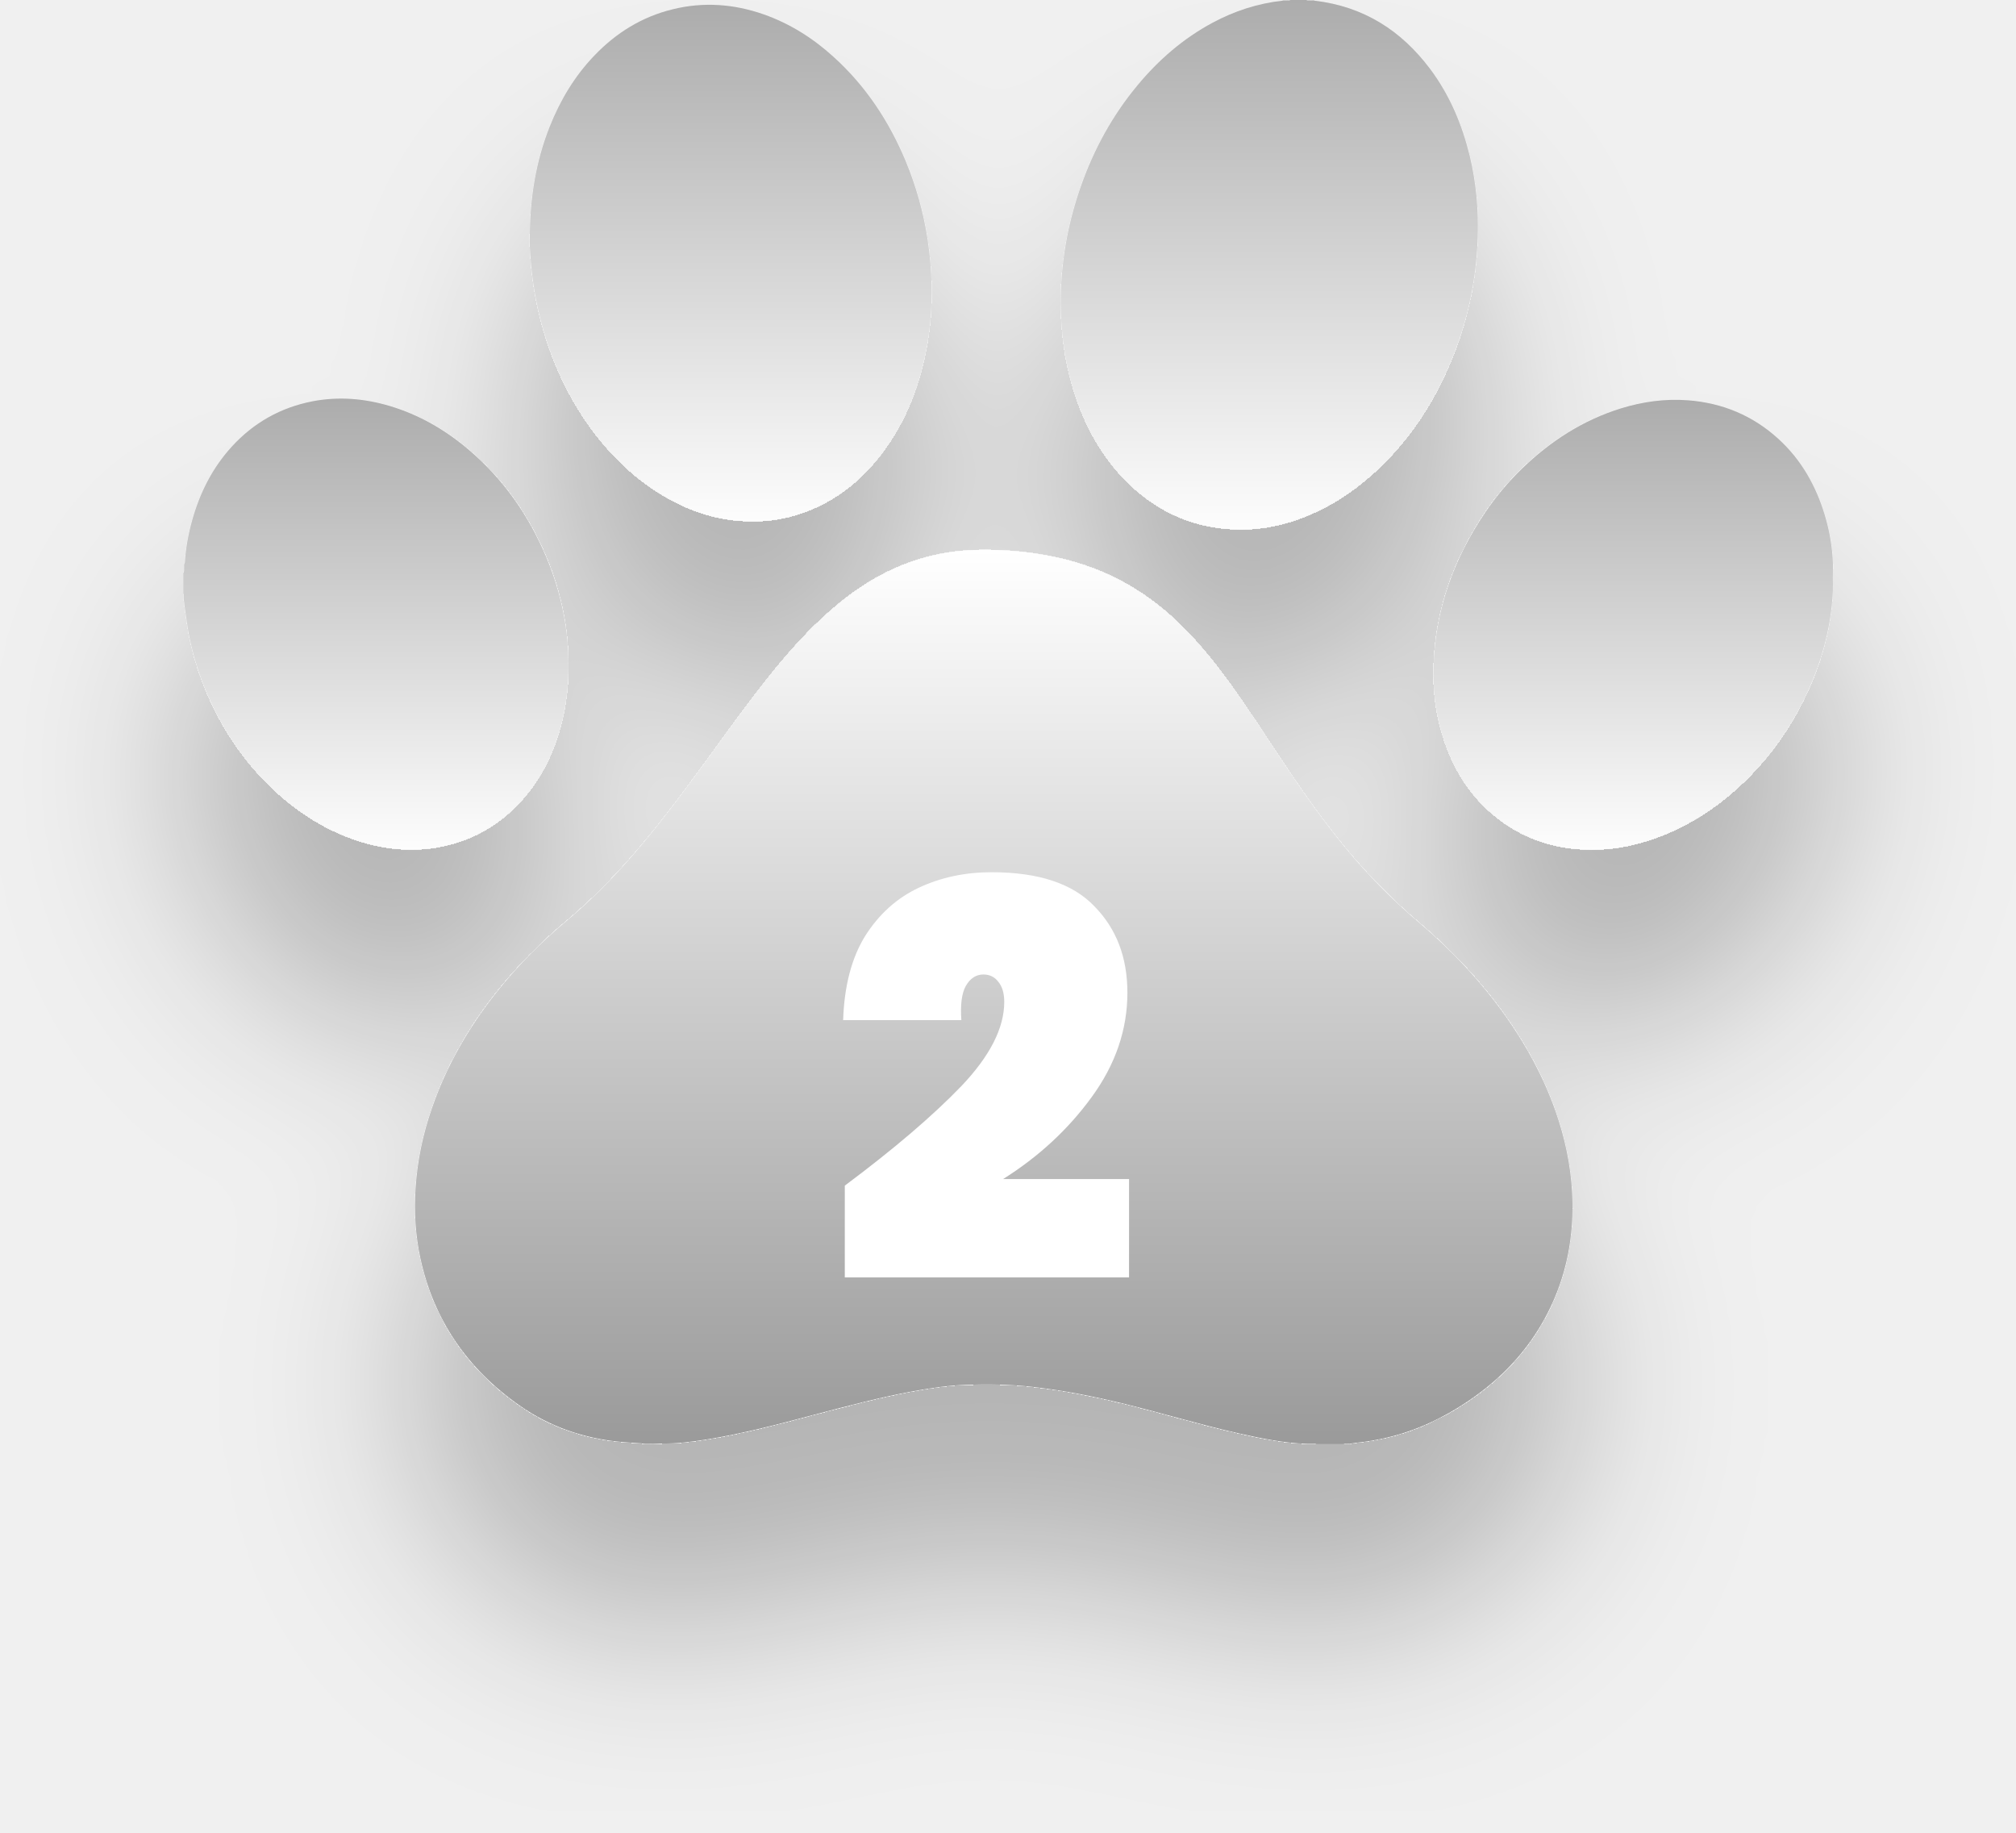
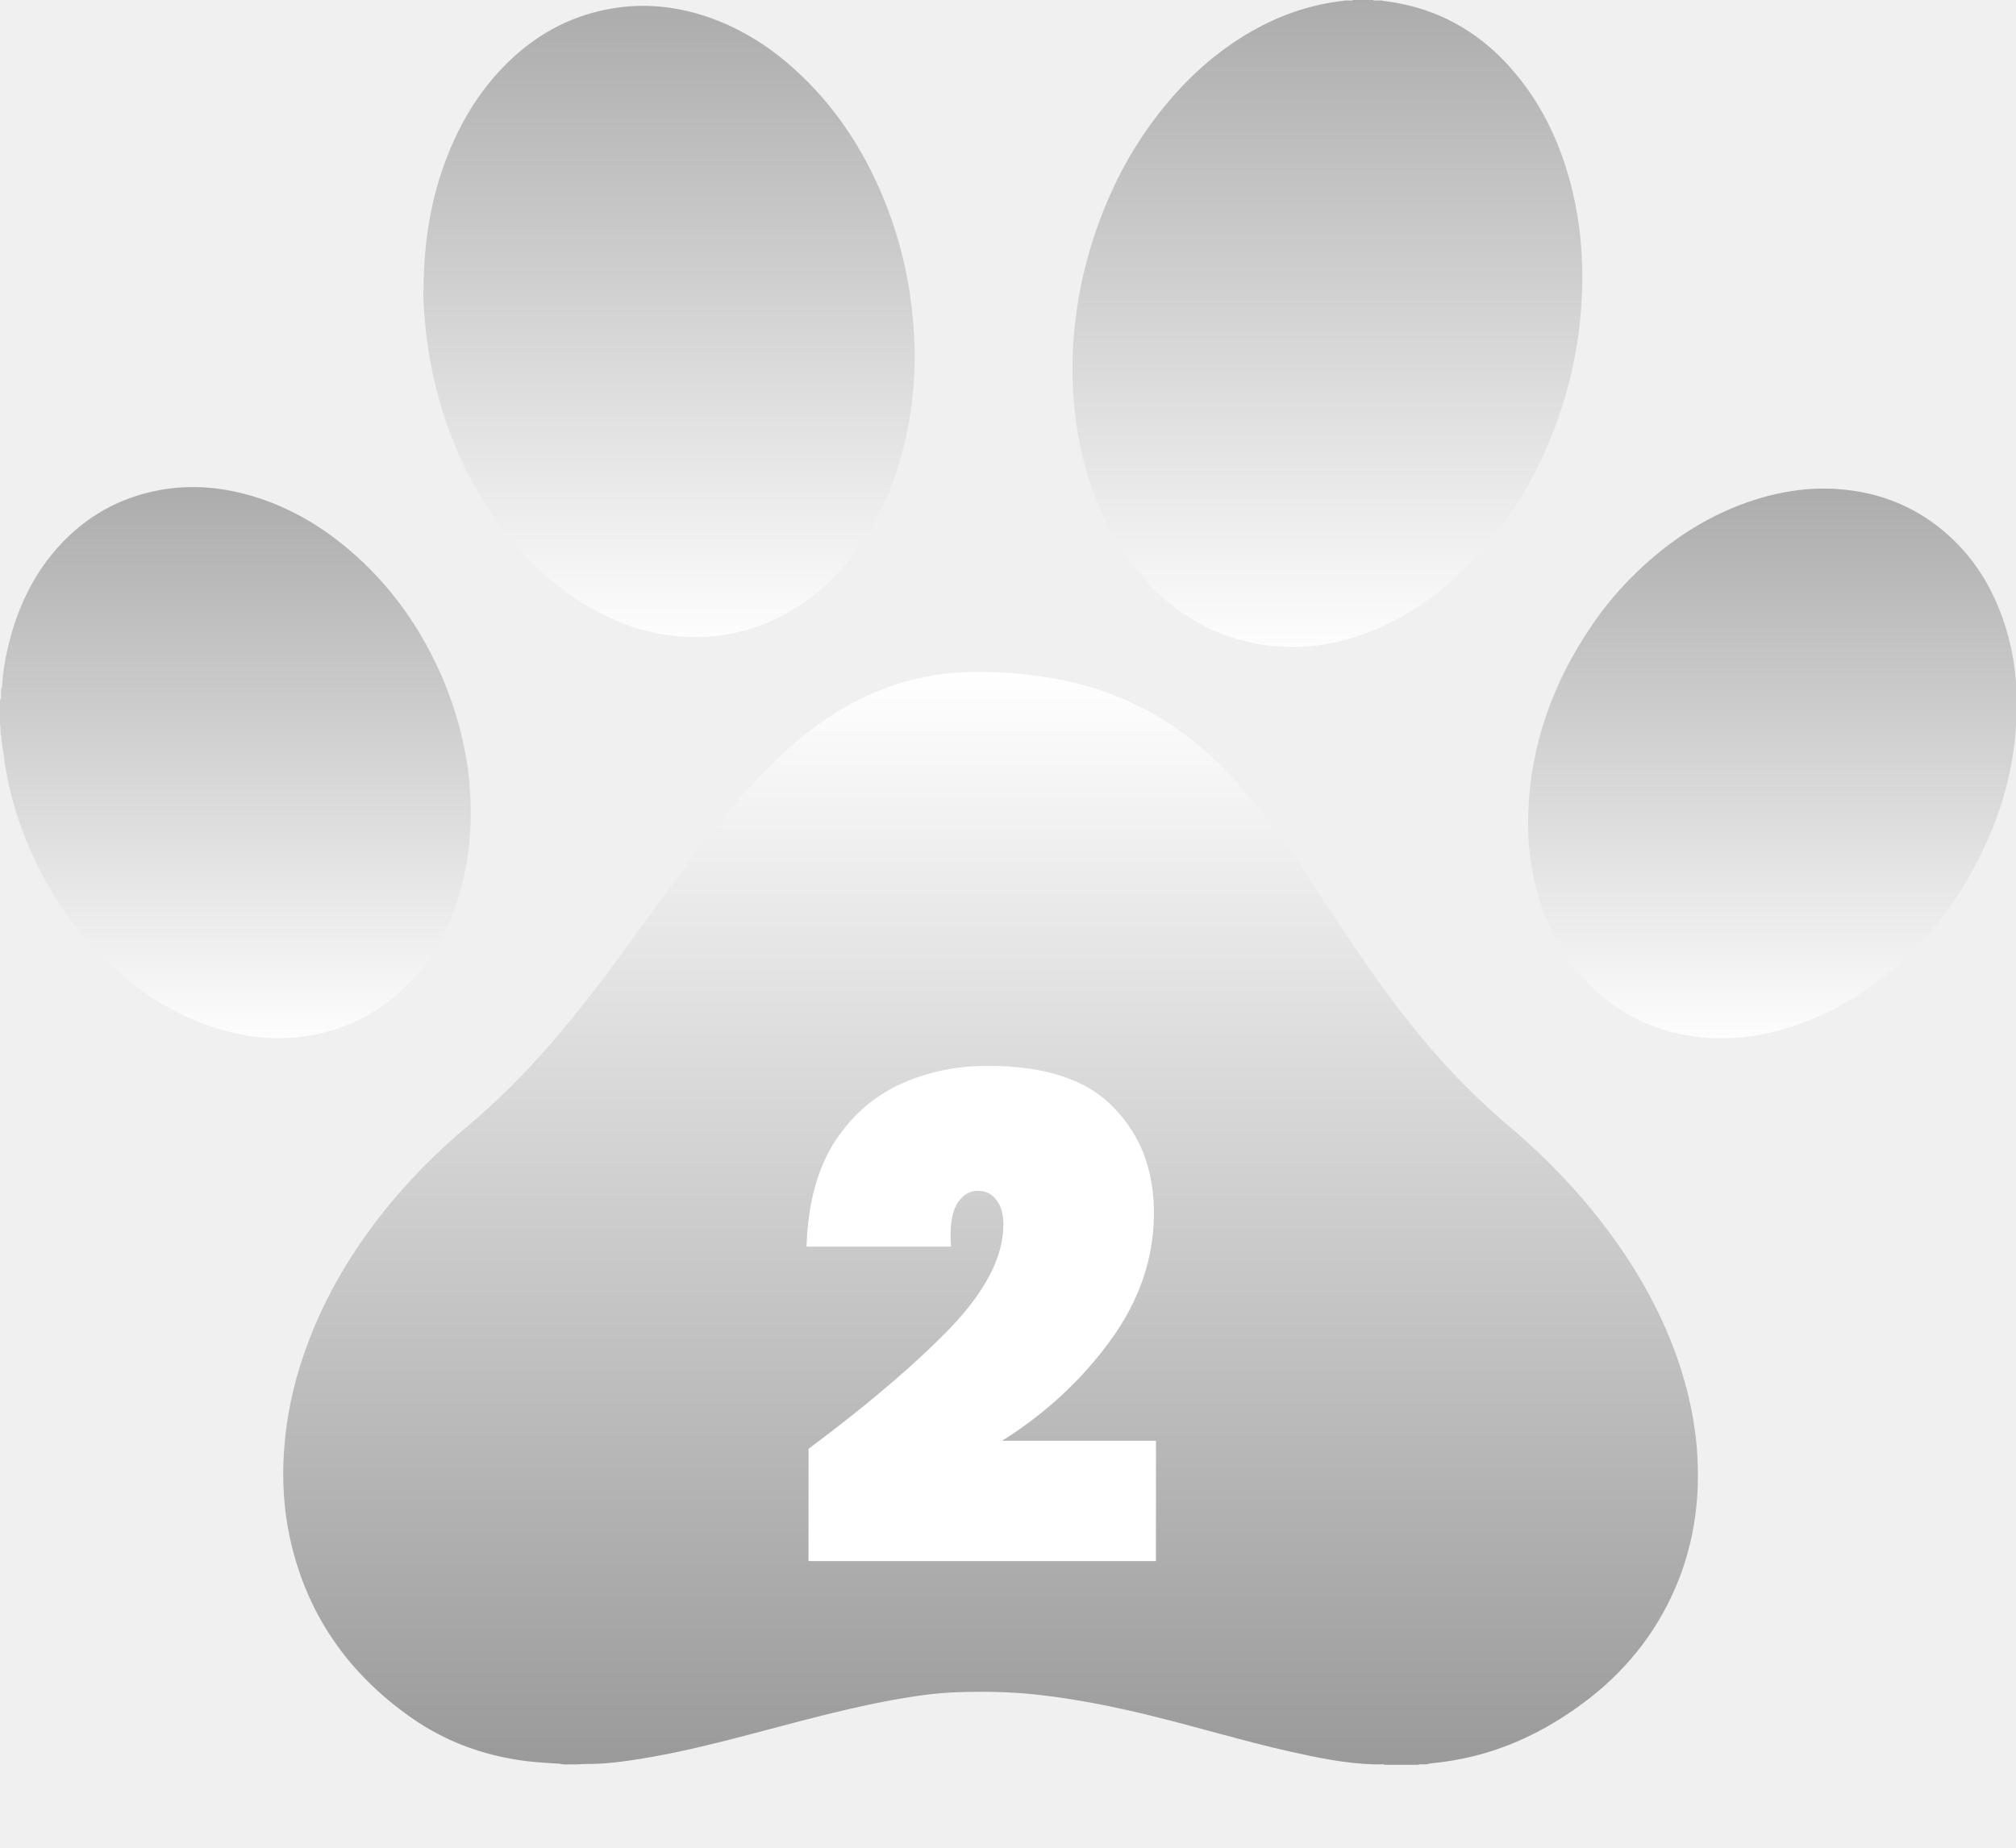
- <svg xmlns="http://www.w3.org/2000/svg" width="44" height="40" viewBox="0 0 44 40" fill="none">
-   <g filter="url(#filter0_d_9_153)">
-     <path fill-rule="evenodd" clip-rule="evenodd" d="M13.998 31.5C13.853 31.491 13.707 31.483 13.563 31.47C12.748 31.396 12.003 31.139 11.341 30.675C10.198 29.873 9.467 28.805 9.176 27.464C9.067 26.959 9.037 26.45 9.07 25.937C9.108 25.334 9.231 24.749 9.43 24.178C9.745 23.265 10.222 22.437 10.824 21.674C11.279 21.098 11.792 20.578 12.359 20.105C12.889 19.662 13.371 19.174 13.821 18.656C14.388 18.004 14.901 17.312 15.408 16.616C15.856 16 16.296 15.381 16.772 14.785C17.129 14.336 17.506 13.904 17.927 13.509C18.453 13.015 19.033 12.598 19.717 12.326C20.23 12.123 20.764 12.015 21.318 12.003C21.946 11.989 22.565 12.049 23.175 12.193C24.108 12.416 24.917 12.855 25.614 13.496C26.091 13.936 26.493 14.434 26.868 14.954C27.265 15.507 27.631 16.079 28.008 16.646C28.433 17.283 28.871 17.911 29.362 18.504C29.849 19.096 30.388 19.641 30.976 20.14C31.687 20.744 32.318 21.416 32.855 22.171C33.314 22.818 33.687 23.506 33.949 24.249C34.152 24.829 34.28 25.421 34.312 26.033C34.361 26.962 34.196 27.852 33.761 28.688C33.359 29.463 32.775 30.085 32.042 30.579C31.504 30.943 30.923 31.219 30.284 31.372C30.058 31.426 29.827 31.466 29.596 31.488C29.564 31.491 29.532 31.497 29.501 31.502C29.47 31.519 29.437 31.506 29.405 31.511C29.378 31.514 29.351 31.502 29.325 31.519H28.73C28.706 31.502 28.679 31.514 28.653 31.511H28.528C28.019 31.495 27.526 31.392 27.034 31.282C26.2 31.094 25.384 30.846 24.554 30.642C23.882 30.477 23.205 30.342 22.516 30.266C22.038 30.213 21.56 30.207 21.082 30.223C20.7 30.236 20.321 30.293 19.946 30.36C19.204 30.496 18.477 30.689 17.75 30.881C16.981 31.085 16.211 31.289 15.425 31.415C15.105 31.465 14.784 31.508 14.458 31.504C14.391 31.504 14.325 31.513 14.258 31.512C14.171 31.508 14.087 31.521 14.002 31.503L13.998 31.5Z" fill="url(#paint0_linear_9_153)" />
-     <path fill-rule="evenodd" clip-rule="evenodd" d="M28.693 0.015C29.765 0.14 30.584 0.668 31.21 1.5C31.639 2.071 31.908 2.712 32.076 3.396C32.218 3.985 32.272 4.584 32.252 5.19C32.215 6.303 31.945 7.36 31.447 8.363C31.102 9.058 30.656 9.684 30.088 10.224C29.581 10.704 29.009 11.088 28.341 11.328C27.872 11.496 27.389 11.579 26.89 11.55C26.023 11.502 25.289 11.168 24.671 10.586C24.145 10.088 23.786 9.488 23.537 8.823C23.364 8.357 23.254 7.877 23.198 7.388C23.158 7.052 23.143 6.715 23.154 6.378C23.179 5.584 23.327 4.811 23.593 4.059C23.875 3.259 24.277 2.522 24.824 1.864C25.284 1.309 25.823 0.84 26.468 0.494C26.942 0.24 27.448 0.075 27.988 0.015C28.005 0.006 28.023 0.01 28.039 0.009H28.09C28.114 0.005 28.14 0.017 28.163 0H28.513C28.537 0.017 28.562 0.005 28.586 0.009H28.638C28.655 0.009 28.673 0.004 28.69 0.014L28.693 0.015Z" fill="url(#paint1_linear_9_153)" />
-     <path fill-rule="evenodd" clip-rule="evenodd" d="M4.035 12.284C4.052 11.966 4.111 11.655 4.196 11.349C4.363 10.754 4.635 10.211 5.059 9.747C5.533 9.229 6.12 8.894 6.822 8.758C7.392 8.649 7.955 8.696 8.509 8.861C9.145 9.051 9.707 9.375 10.208 9.797C10.984 10.449 11.542 11.252 11.927 12.17C12.129 12.652 12.268 13.15 12.345 13.663C12.382 13.912 12.4 14.164 12.405 14.415C12.414 14.893 12.364 15.364 12.242 15.827C12.079 16.445 11.804 17.007 11.366 17.488C10.863 18.04 10.236 18.384 9.485 18.502C8.934 18.588 8.392 18.529 7.861 18.364C7.149 18.139 6.536 17.754 5.998 17.255C5.473 16.769 5.056 16.206 4.73 15.579C4.412 14.964 4.192 14.316 4.086 13.634C4.067 13.513 4.053 13.393 4.035 13.273C4.022 13.218 4.028 13.162 4.013 13.107C4.007 13.085 4.01 13.062 4.009 13.039C4.004 13.01 4.018 12.979 4 12.95V12.508C4.029 12.468 4.014 12.423 4.018 12.38C4.02 12.348 4.012 12.314 4.032 12.284H4.035Z" fill="url(#paint2_linear_9_153)" />
-     <path fill-rule="evenodd" clip-rule="evenodd" d="M11.562 5.195C11.566 4.317 11.695 3.525 11.997 2.764C12.226 2.189 12.539 1.662 12.976 1.208C13.446 0.719 14.005 0.368 14.679 0.203C15.353 0.037 16.015 0.085 16.667 0.313C17.241 0.515 17.742 0.833 18.185 1.234C18.895 1.873 19.403 2.647 19.765 3.512C19.994 4.062 20.153 4.631 20.244 5.218C20.294 5.551 20.324 5.886 20.332 6.224C20.34 6.649 20.312 7.072 20.239 7.492C20.089 8.369 19.782 9.185 19.235 9.908C18.895 10.356 18.482 10.726 17.974 10.993C17.407 11.29 16.801 11.416 16.159 11.367C15.578 11.325 15.043 11.141 14.543 10.854C13.893 10.48 13.365 9.976 12.926 9.383C12.405 8.678 12.048 7.9 11.822 7.063C11.698 6.605 11.619 6.139 11.582 5.667C11.568 5.49 11.556 5.312 11.561 5.197L11.562 5.195Z" fill="url(#paint3_linear_9_153)" />
-     <path fill-rule="evenodd" clip-rule="evenodd" d="M40.003 12.798V12.9C39.964 13.745 39.73 14.542 39.352 15.301C39.056 15.897 38.677 16.439 38.208 16.919C37.607 17.537 36.909 18.019 36.079 18.308C35.582 18.481 35.07 18.567 34.54 18.538C33.759 18.495 33.077 18.22 32.504 17.704C32.03 17.277 31.718 16.752 31.521 16.161C31.343 15.632 31.271 15.085 31.29 14.529C31.329 13.307 31.728 12.196 32.419 11.179C32.651 10.835 32.92 10.517 33.22 10.226C33.836 9.631 34.542 9.172 35.379 8.912C35.854 8.766 36.34 8.699 36.837 8.736C37.597 8.793 38.26 9.072 38.816 9.58C39.318 10.038 39.634 10.605 39.826 11.24C39.932 11.592 39.993 11.951 40.005 12.317V12.42C40.001 12.545 40.002 12.67 40.005 12.795L40.003 12.798Z" fill="url(#paint4_linear_9_153)" />
-     <path d="M18.438 25.876C19.51 25.076 20.358 24.352 20.982 23.704C21.606 23.048 21.918 22.436 21.918 21.868C21.918 21.676 21.874 21.528 21.786 21.424C21.706 21.32 21.598 21.268 21.462 21.268C21.302 21.268 21.174 21.352 21.078 21.52C20.99 21.68 20.958 21.928 20.982 22.264H18.402C18.426 21.52 18.586 20.908 18.882 20.428C19.186 19.948 19.578 19.596 20.058 19.372C20.538 19.148 21.066 19.036 21.642 19.036C22.666 19.036 23.414 19.284 23.886 19.78C24.366 20.268 24.606 20.896 24.606 21.664C24.606 22.472 24.346 23.232 23.826 23.944C23.314 24.648 22.67 25.244 21.894 25.732H24.642V27.88H18.438V25.876Z" fill="white" />
-   </g>
+ <svg xmlns="http://www.w3.org/2000/svg" width="36" height="33" viewBox="0 0 36 33" fill="none">
+   <path fill-rule="evenodd" clip-rule="evenodd" d="M9.998 31.5C9.853 31.491 9.707 31.483 9.563 31.47C8.748 31.396 8.003 31.139 7.341 30.675C6.198 29.873 5.467 28.805 5.176 27.464C5.067 26.959 5.037 26.45 5.07 25.937C5.108 25.334 5.231 24.749 5.43 24.178C5.745 23.265 6.222 22.437 6.824 21.674C7.279 21.098 7.792 20.578 8.359 20.105C8.888 19.662 9.371 19.174 9.821 18.656C10.388 18.004 10.901 17.312 11.408 16.616C11.856 16 12.296 15.381 12.772 14.785C13.129 14.336 13.507 13.904 13.927 13.509C14.453 13.015 15.033 12.598 15.717 12.326C16.23 12.123 16.764 12.015 17.318 12.003C17.946 11.989 18.565 12.049 19.175 12.193C20.108 12.416 20.917 12.855 21.614 13.496C22.091 13.936 22.493 14.434 22.868 14.954C23.265 15.507 23.631 16.079 24.008 16.646C24.433 17.283 24.871 17.911 25.362 18.504C25.849 19.096 26.388 19.641 26.976 20.14C27.687 20.744 28.318 21.416 28.855 22.171C29.314 22.818 29.687 23.506 29.949 24.249C30.152 24.829 30.28 25.421 30.312 26.033C30.361 26.962 30.196 27.852 29.761 28.688C29.359 29.463 28.775 30.085 28.042 30.579C27.504 30.943 26.923 31.219 26.284 31.372C26.058 31.426 25.827 31.466 25.596 31.488C25.564 31.491 25.532 31.497 25.501 31.502C25.47 31.519 25.437 31.506 25.405 31.511C25.378 31.514 25.351 31.502 25.325 31.519H24.73C24.706 31.502 24.679 31.514 24.653 31.511H24.528C24.019 31.495 23.526 31.392 23.034 31.282C22.2 31.094 21.384 30.846 20.554 30.642C19.882 30.477 19.205 30.342 18.516 30.266C18.038 30.213 17.56 30.207 17.082 30.223C16.7 30.236 16.321 30.293 15.946 30.36C15.204 30.496 14.477 30.689 13.75 30.881C12.981 31.085 12.211 31.289 11.425 31.415C11.105 31.465 10.784 31.508 10.458 31.504C10.391 31.504 10.325 31.513 10.258 31.512C10.171 31.508 10.087 31.521 10.002 31.503L9.998 31.5Z" fill="url(#paint0_linear_9_153)" />
+   <path fill-rule="evenodd" clip-rule="evenodd" d="M24.693 0.015C25.765 0.14 26.584 0.668 27.21 1.5C27.639 2.071 27.908 2.712 28.076 3.396C28.218 3.985 28.272 4.584 28.252 5.19C28.215 6.303 27.945 7.36 27.447 8.363C27.102 9.058 26.656 9.684 26.088 10.224C25.581 10.704 25.009 11.088 24.341 11.328C23.872 11.496 23.389 11.579 22.89 11.55C22.023 11.502 21.289 11.168 20.671 10.586C20.145 10.088 19.786 9.488 19.537 8.823C19.364 8.357 19.254 7.877 19.198 7.388C19.158 7.052 19.143 6.715 19.154 6.378C19.179 5.584 19.327 4.811 19.593 4.059C19.875 3.259 20.277 2.522 20.824 1.864C21.284 1.309 21.823 0.84 22.468 0.494C22.942 0.24 23.448 0.075 23.988 0.015C24.005 0.006 24.023 0.01 24.039 0.009H24.09C24.114 0.005 24.14 0.017 24.163 0H24.513C24.537 0.017 24.562 0.005 24.586 0.009H24.638C24.655 0.009 24.673 0.004 24.69 0.014L24.693 0.015Z" fill="url(#paint1_linear_9_153)" />
+   <path fill-rule="evenodd" clip-rule="evenodd" d="M0.035 12.284C0.052 11.966 0.111 11.655 0.196 11.349C0.363 10.754 0.635 10.211 1.059 9.747C1.533 9.229 2.12 8.894 2.822 8.758C3.392 8.649 3.955 8.696 4.509 8.861C5.145 9.051 5.707 9.375 6.208 9.797C6.984 10.449 7.542 11.252 7.927 12.17C8.128 12.652 8.267 13.15 8.345 13.663C8.382 13.912 8.4 14.164 8.405 14.415C8.414 14.893 8.365 15.364 8.242 15.827C8.079 16.445 7.804 17.007 7.366 17.488C6.863 18.04 6.236 18.384 5.485 18.502C4.934 18.588 4.392 18.529 3.861 18.364C3.149 18.139 2.536 17.754 1.998 17.255C1.473 16.769 1.056 16.206 0.73 15.579C0.411 14.964 0.192 14.316 0.086 13.634C0.067 13.513 0.053 13.393 0.035 13.273C0.022 13.218 0.028 13.162 0.013 13.107C0.007 13.085 0.01 13.062 0.009 13.039C0.004 13.01 0.018 12.979 0 12.95V12.508C0.029 12.468 0.014 12.423 0.018 12.38C0.02 12.348 0.012 12.314 0.032 12.284H0.035Z" fill="url(#paint2_linear_9_153)" />
+   <path fill-rule="evenodd" clip-rule="evenodd" d="M7.563 5.195C7.566 4.317 7.695 3.525 7.997 2.764C8.226 2.189 8.539 1.662 8.976 1.208C9.446 0.719 10.005 0.368 10.679 0.203C11.353 0.037 12.015 0.085 12.667 0.313C13.241 0.515 13.742 0.833 14.185 1.234C14.895 1.873 15.403 2.647 15.765 3.512C15.994 4.062 16.153 4.631 16.244 5.218C16.294 5.551 16.324 5.886 16.332 6.224C16.34 6.649 16.312 7.072 16.239 7.492C16.089 8.369 15.783 9.185 15.235 9.908C14.895 10.356 14.482 10.726 13.974 10.993C13.407 11.29 12.801 11.416 12.159 11.367C11.578 11.325 11.043 11.141 10.543 10.854C9.893 10.48 9.365 9.976 8.926 9.383C8.405 8.678 8.048 7.9 7.822 7.063C7.698 6.605 7.619 6.139 7.582 5.667C7.568 5.49 7.556 5.312 7.561 5.197L7.563 5.195Z" fill="url(#paint3_linear_9_153)" />
+   <path fill-rule="evenodd" clip-rule="evenodd" d="M36.003 12.798V12.9C35.964 13.745 35.73 14.542 35.352 15.301C35.056 15.897 34.677 16.439 34.208 16.919C33.607 17.537 32.909 18.019 32.079 18.308C31.582 18.481 31.07 18.567 30.54 18.538C29.759 18.495 29.077 18.22 28.504 17.704C28.03 17.277 27.718 16.752 27.521 16.161C27.343 15.632 27.271 15.085 27.29 14.529C27.329 13.307 27.728 12.196 28.419 11.179C28.651 10.835 28.92 10.517 29.22 10.226C29.836 9.631 30.542 9.172 31.379 8.912C31.854 8.766 32.34 8.699 32.837 8.736C33.597 8.793 34.26 9.072 34.816 9.58C35.318 10.038 35.634 10.605 35.826 11.24C35.932 11.592 35.993 11.951 36.005 12.317V12.42C36.001 12.545 36.002 12.67 36.005 12.795L36.003 12.798Z" fill="url(#paint4_linear_9_153)" />
+   <path d="M14.438 25.876C15.51 25.076 16.358 24.352 16.982 23.704C17.606 23.048 17.918 22.436 17.918 21.868C17.918 21.676 17.874 21.528 17.786 21.424C17.706 21.32 17.598 21.268 17.462 21.268C17.302 21.268 17.174 21.352 17.078 21.52C16.99 21.68 16.958 21.928 16.982 22.264H14.402C14.426 21.52 14.586 20.908 14.882 20.428C15.186 19.948 15.578 19.596 16.058 19.372C16.538 19.148 17.066 19.036 17.642 19.036C18.666 19.036 19.414 19.284 19.886 19.78C20.366 20.268 20.606 20.896 20.606 21.664C20.606 22.472 20.346 23.232 19.826 23.944C19.314 24.648 18.67 25.244 17.894 25.732H20.642V27.88H14.438V25.876Z" fill="white" />
  <defs>
-     <filter id="filter0_d_9_153" x="0" y="0" width="44.005" height="39.519" filterUnits="userSpaceOnUse" color-interpolation-filters="sRGB">
-       <feFlood flood-opacity="0" result="BackgroundImageFix" />
-       <feColorMatrix in="SourceAlpha" type="matrix" values="0 0 0 0 0 0 0 0 0 0 0 0 0 0 0 0 0 0 127 0" result="hardAlpha" />
-       <feOffset dy="4" />
-       <feGaussianBlur stdDeviation="2" />
-       <feComposite in2="hardAlpha" operator="out" />
-       <feColorMatrix type="matrix" values="0 0 0 0 0 0 0 0 0 0 0 0 0 0 0 0 0 0 0.25 0" />
-       <feBlend mode="normal" in2="BackgroundImageFix" result="effect1_dropShadow_9_153" />
-       <feBlend mode="normal" in="SourceGraphic" in2="effect1_dropShadow_9_153" result="shape" />
-     </filter>
-     <linearGradient id="paint0_linear_9_153" x1="21.689" y1="12.001" x2="21.689" y2="31.519" gradientUnits="userSpaceOnUse">
+     <linearGradient id="paint0_linear_9_153" x1="17.689" y1="12.001" x2="17.689" y2="31.519" gradientUnits="userSpaceOnUse">
      <stop stop-color="white" />
      <stop offset="1" stop-color="#9A9A9A" />
    </linearGradient>
-     <linearGradient id="paint1_linear_9_153" x1="27.703" y1="0" x2="27.703" y2="11.556" gradientUnits="userSpaceOnUse">
+     <linearGradient id="paint1_linear_9_153" x1="23.703" y1="0" x2="23.703" y2="11.556" gradientUnits="userSpaceOnUse">
      <stop stop-color="#ACACAC" />
      <stop offset="1" stop-color="#FDFDFD" />
    </linearGradient>
-     <linearGradient id="paint2_linear_9_153" x1="8.203" y1="8.699" x2="8.203" y2="18.541" gradientUnits="userSpaceOnUse">
+     <linearGradient id="paint2_linear_9_153" x1="4.203" y1="8.699" x2="4.203" y2="18.541" gradientUnits="userSpaceOnUse">
      <stop stop-color="#ACACAC" />
      <stop offset="1" stop-color="#FDFDFD" />
    </linearGradient>
-     <linearGradient id="paint3_linear_9_153" x1="15.947" y1="0.104" x2="15.947" y2="11.377" gradientUnits="userSpaceOnUse">
+     <linearGradient id="paint3_linear_9_153" x1="11.947" y1="0.104" x2="11.947" y2="11.377" gradientUnits="userSpaceOnUse">
      <stop stop-color="#ACACAC" />
      <stop offset="1" stop-color="#FDFDFD" />
    </linearGradient>
-     <linearGradient id="paint4_linear_9_153" x1="35.646" y1="8.726" x2="35.646" y2="18.543" gradientUnits="userSpaceOnUse">
+     <linearGradient id="paint4_linear_9_153" x1="31.646" y1="8.726" x2="31.646" y2="18.543" gradientUnits="userSpaceOnUse">
      <stop stop-color="#ACACAC" />
      <stop offset="1" stop-color="#FDFDFD" />
    </linearGradient>
  </defs>
</svg>
